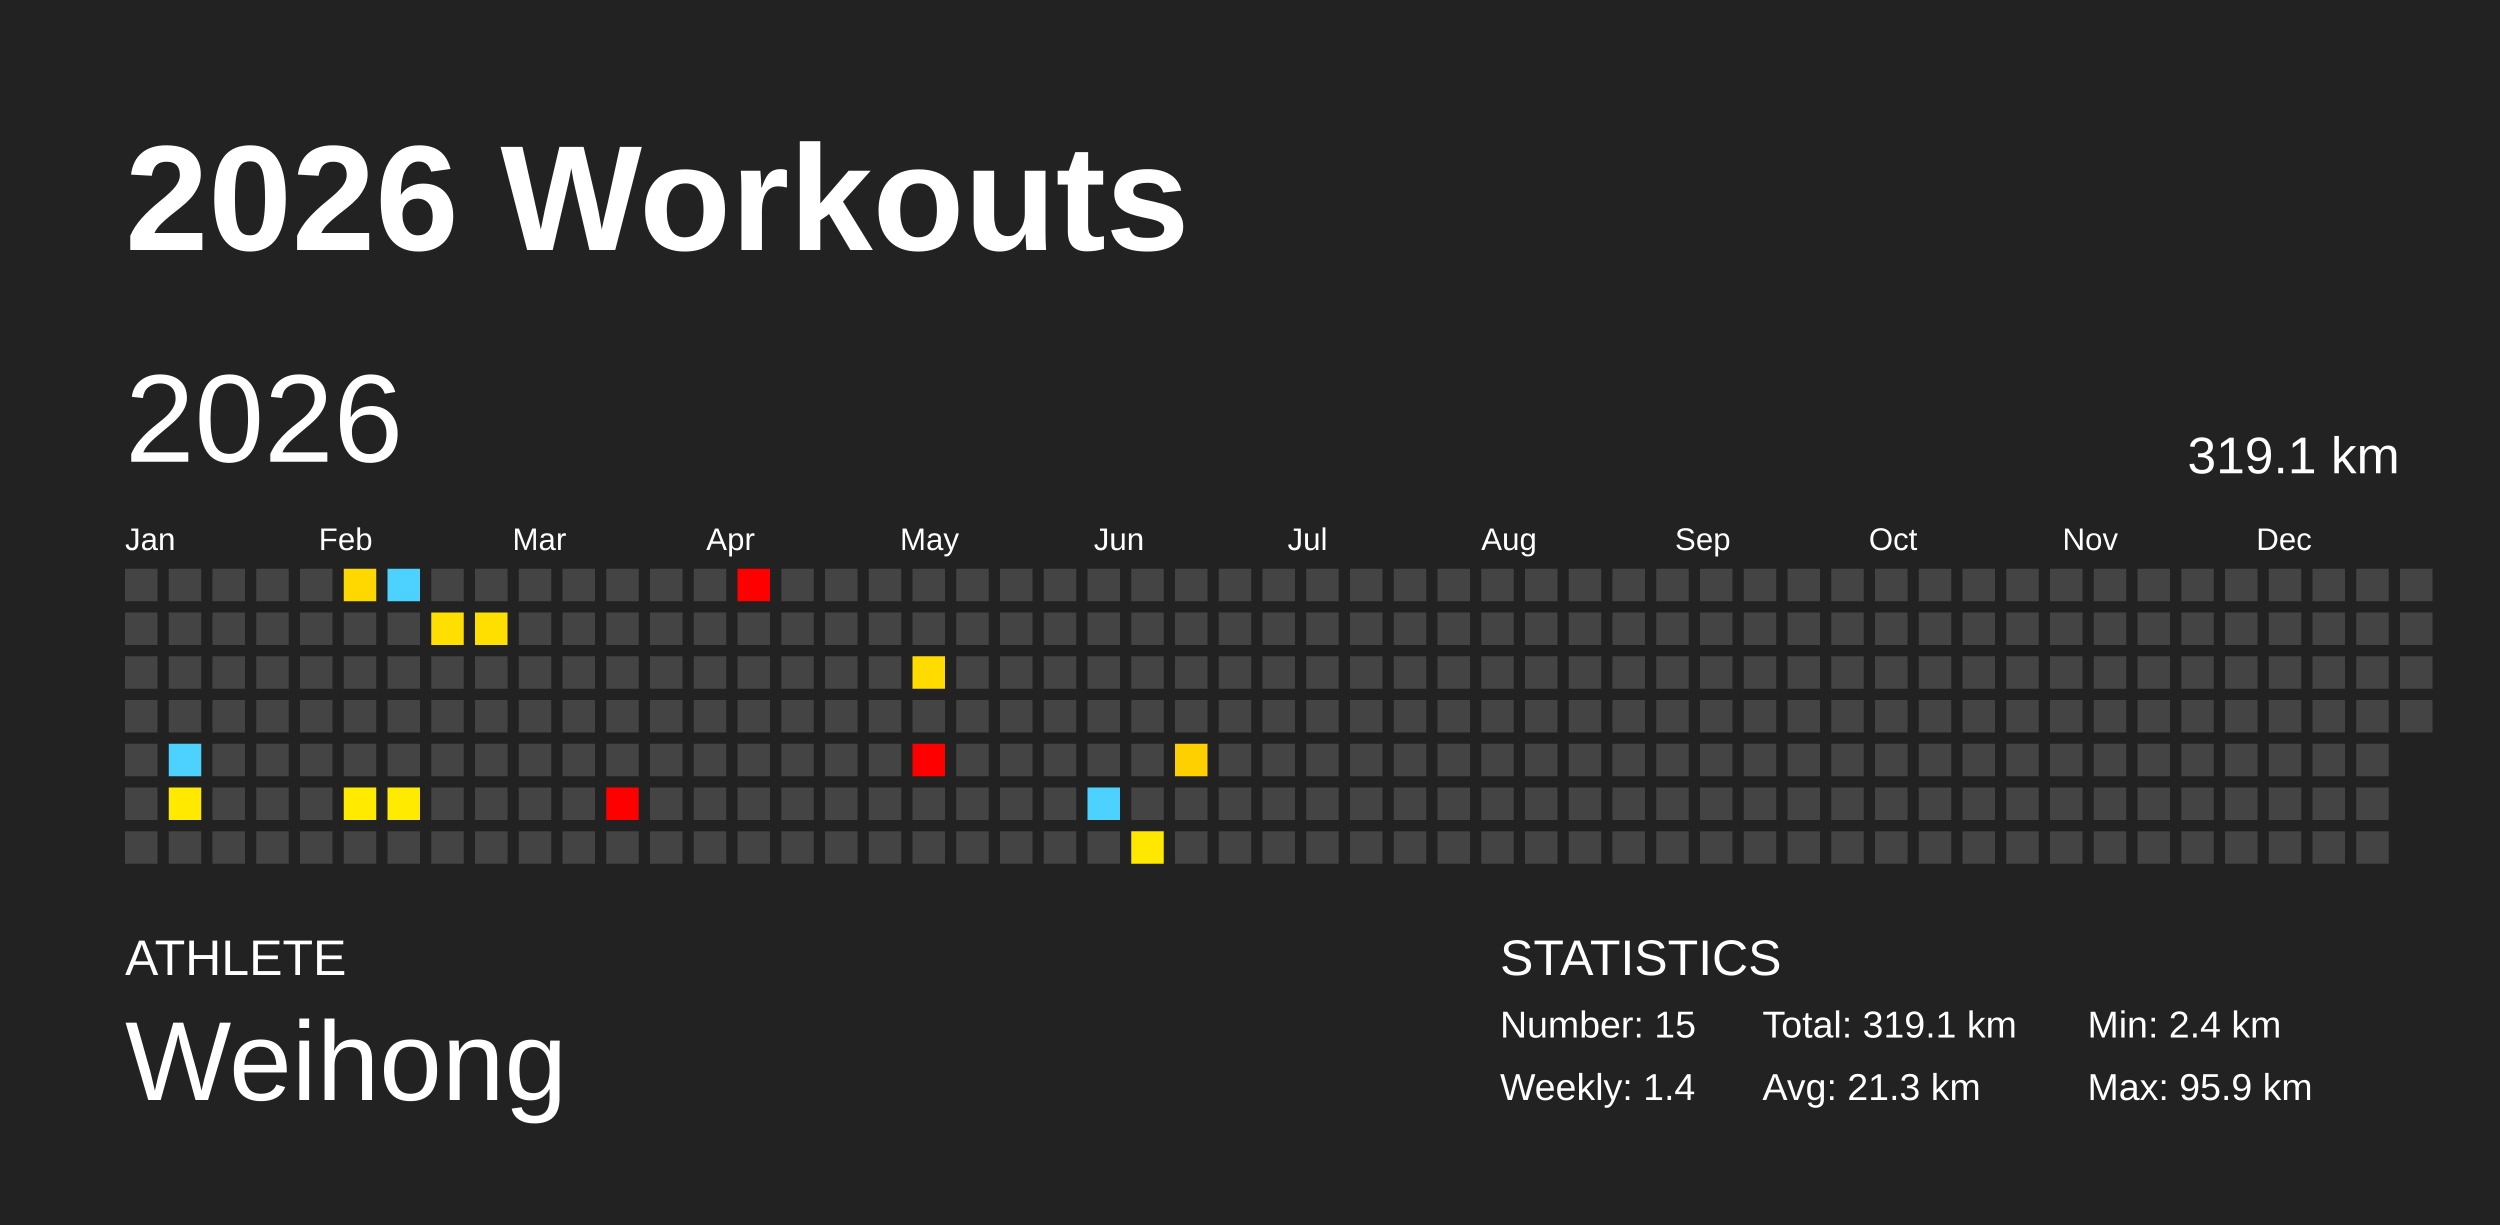
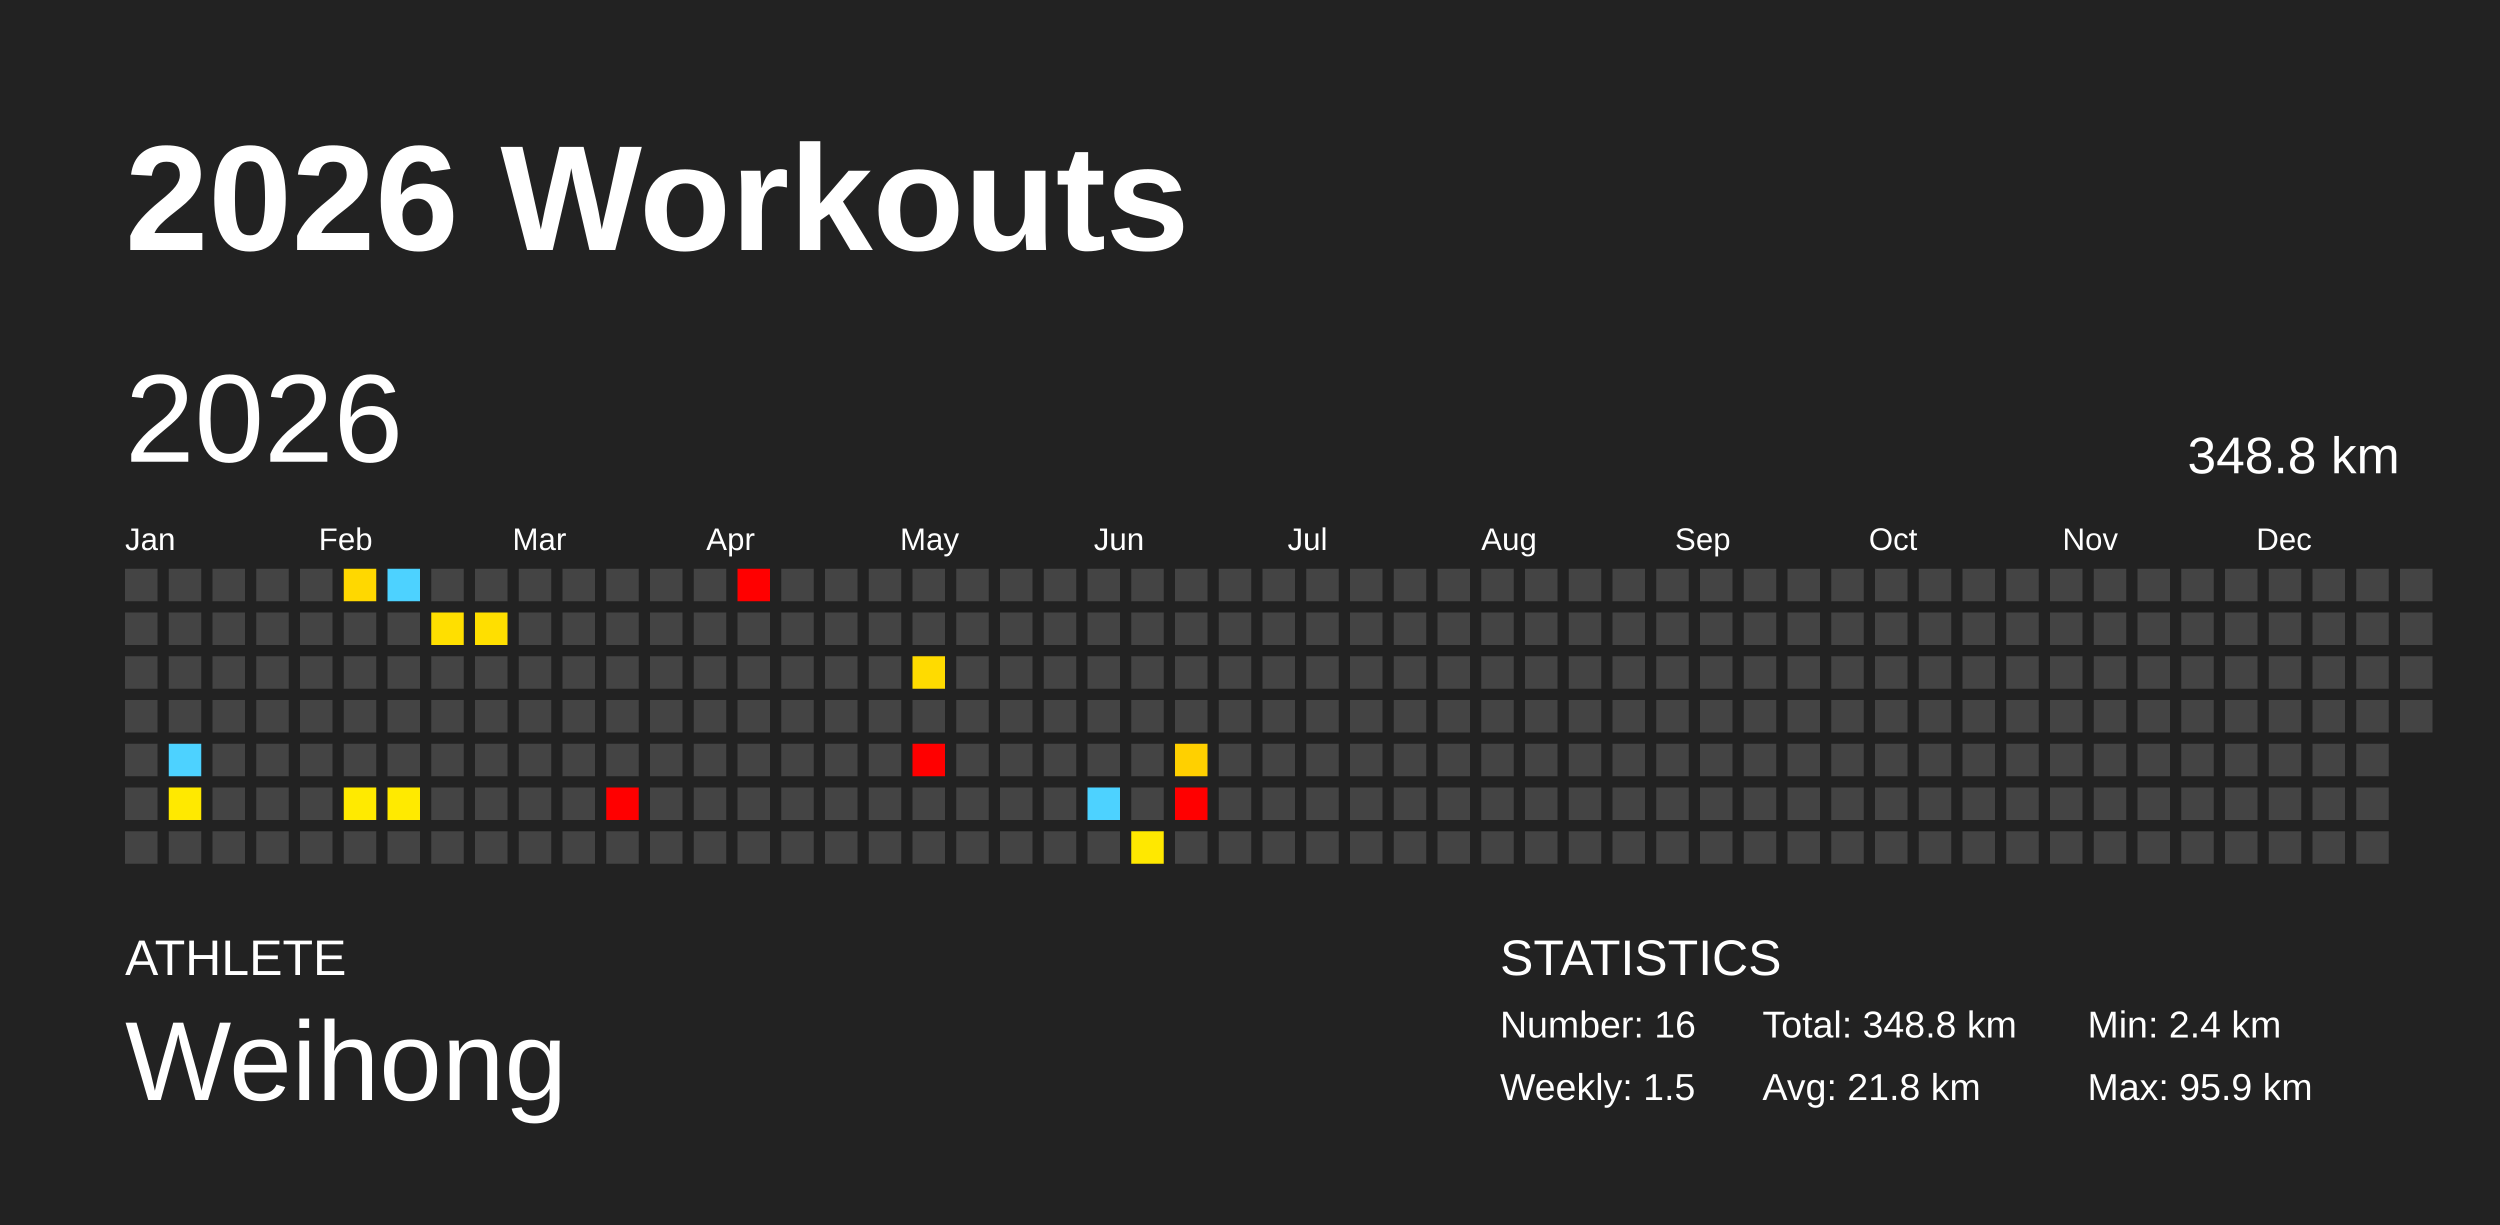
<svg xmlns="http://www.w3.org/2000/svg" baseProfile="full" height="98mm" version="1.1" viewBox="0,0,200,98" width="200mm">
  <defs />
  <rect fill="#222222" height="98" width="200" x="0" y="0" />
  <text fill="#FFFFFF" style="font-size:12px; font-family:Arial; font-weight:bold;" x="10" y="20">2026 Workouts</text>
  <text fill="#FFFFFF" style="font-size:4px; font-family:Arial" x="10" y="78">ATHLETE</text>
  <text fill="#FFFFFF" style="font-size:9px; font-family:Arial" x="10" y="88">Weihong</text>
  <text fill="#FFFFFF" style="font-size:4px; font-family:Arial" x="120" y="78">STATISTICS</text>
-   <text fill="#FFFFFF" style="font-size:3px; font-family:Arial" x="120" y="83">Number: 15</text>
-   <text fill="#FFFFFF" style="font-size:3px; font-family:Arial" x="120" y="88">Weekly: 1.4</text>
-   <text fill="#FFFFFF" style="font-size:3px; font-family:Arial" x="141" y="83">Total: 319.1 km</text>
-   <text fill="#FFFFFF" style="font-size:3px; font-family:Arial" x="141" y="88">Avg: 21.3 km</text>
+   <text fill="#FFFFFF" style="font-size:3px; font-family:Arial" x="120" y="83">Number: 16</text>
+   <text fill="#FFFFFF" style="font-size:3px; font-family:Arial" x="120" y="88">Weekly: 1.5</text>
+   <text fill="#FFFFFF" style="font-size:3px; font-family:Arial" x="141" y="83">Total: 348.8 km</text>
+   <text fill="#FFFFFF" style="font-size:3px; font-family:Arial" x="141" y="88">Avg: 21.8 km</text>
  <text fill="#FFFFFF" style="font-size:3px; font-family:Arial" x="167" y="83">Min: 2.4 km</text>
  <text fill="#FFFFFF" style="font-size:3px; font-family:Arial" x="167" y="88">Max: 95.9 km</text>
  <text dominant-baseline="hanging" fill="#FFFFFF" style="font-size:10.0px; font-family:Arial;" x="10" y="30">2026</text>
-   <text dominant-baseline="hanging" fill="#FFFFFF" style="font-size:4.125px; font-family:Arial;" x="175" y="35">319.1 km</text>
+   <text dominant-baseline="hanging" fill="#FFFFFF" style="font-size:4.125px; font-family:Arial;" x="175" y="35">348.8 km</text>
  <text fill="#FFFFFF" style="font-size:2.5px; font-family:Arial" x="10.0" y="44">Jan</text>
  <text fill="#FFFFFF" style="font-size:2.5px; font-family:Arial" x="25.5" y="44">Feb</text>
  <text fill="#FFFFFF" style="font-size:2.5px; font-family:Arial" x="41.0" y="44">Mar</text>
  <text fill="#FFFFFF" style="font-size:2.5px; font-family:Arial" x="56.5" y="44">Apr</text>
  <text fill="#FFFFFF" style="font-size:2.5px; font-family:Arial" x="72.0" y="44">May</text>
  <text fill="#FFFFFF" style="font-size:2.5px; font-family:Arial" x="87.5" y="44">Jun</text>
  <text fill="#FFFFFF" style="font-size:2.5px; font-family:Arial" x="103.0" y="44">Jul</text>
  <text fill="#FFFFFF" style="font-size:2.5px; font-family:Arial" x="118.5" y="44">Aug</text>
  <text fill="#FFFFFF" style="font-size:2.5px; font-family:Arial" x="134.0" y="44">Sep</text>
  <text fill="#FFFFFF" style="font-size:2.5px; font-family:Arial" x="149.5" y="44">Oct</text>
  <text fill="#FFFFFF" style="font-size:2.5px; font-family:Arial" x="165.0" y="44">Nov</text>
  <text fill="#FFFFFF" style="font-size:2.5px; font-family:Arial" x="180.5" y="44">Dec</text>
  <rect fill="#444444" height="2.6" width="2.6" x="10.0" y="45.5" />
  <rect fill="#444444" height="2.6" width="2.6" x="10.0" y="49.0" />
  <rect fill="#444444" height="2.6" width="2.6" x="10.0" y="52.5" />
  <rect fill="#444444" height="2.6" width="2.6" x="10.0" y="56.0" />
  <rect fill="#444444" height="2.6" width="2.6" x="10.0" y="59.5" />
  <rect fill="#444444" height="2.6" width="2.6" x="10.0" y="63.0" />
  <rect fill="#444444" height="2.6" width="2.6" x="10.0" y="66.5" />
  <rect fill="#444444" height="2.6" width="2.6" x="13.5" y="45.5" />
  <rect fill="#444444" height="2.6" width="2.6" x="13.5" y="49.0" />
  <rect fill="#444444" height="2.6" width="2.6" x="13.5" y="52.5" />
  <rect fill="#444444" height="2.6" width="2.6" x="13.5" y="56.0" />
  <rect fill="#4dd2ff" height="2.6" width="2.6" x="13.5" y="59.5" />
  <rect fill="#ffe900" height="2.6" width="2.6" x="13.5" y="63.0" />
  <rect fill="#444444" height="2.6" width="2.6" x="13.5" y="66.5" />
  <rect fill="#444444" height="2.6" width="2.6" x="17.0" y="45.5" />
  <rect fill="#444444" height="2.6" width="2.6" x="17.0" y="49.0" />
  <rect fill="#444444" height="2.6" width="2.6" x="17.0" y="52.5" />
  <rect fill="#444444" height="2.6" width="2.6" x="17.0" y="56.0" />
  <rect fill="#444444" height="2.6" width="2.6" x="17.0" y="59.5" />
  <rect fill="#444444" height="2.6" width="2.6" x="17.0" y="63.0" />
  <rect fill="#444444" height="2.6" width="2.6" x="17.0" y="66.5" />
  <rect fill="#444444" height="2.6" width="2.6" x="20.5" y="45.5" />
  <rect fill="#444444" height="2.6" width="2.6" x="20.5" y="49.0" />
  <rect fill="#444444" height="2.6" width="2.6" x="20.5" y="52.5" />
  <rect fill="#444444" height="2.6" width="2.6" x="20.5" y="56.0" />
  <rect fill="#444444" height="2.6" width="2.6" x="20.5" y="59.5" />
  <rect fill="#444444" height="2.6" width="2.6" x="20.5" y="63.0" />
  <rect fill="#444444" height="2.6" width="2.6" x="20.5" y="66.5" />
  <rect fill="#444444" height="2.6" width="2.6" x="24.0" y="45.5" />
  <rect fill="#444444" height="2.6" width="2.6" x="24.0" y="49.0" />
  <rect fill="#444444" height="2.6" width="2.6" x="24.0" y="52.5" />
  <rect fill="#444444" height="2.6" width="2.6" x="24.0" y="56.0" />
  <rect fill="#444444" height="2.6" width="2.6" x="24.0" y="59.5" />
  <rect fill="#444444" height="2.6" width="2.6" x="24.0" y="63.0" />
  <rect fill="#444444" height="2.6" width="2.6" x="24.0" y="66.5" />
  <rect fill="#ffd800" height="2.6" width="2.6" x="27.5" y="45.5" />
  <rect fill="#444444" height="2.6" width="2.6" x="27.5" y="49.0" />
  <rect fill="#444444" height="2.6" width="2.6" x="27.5" y="52.5" />
  <rect fill="#444444" height="2.6" width="2.6" x="27.5" y="56.0" />
  <rect fill="#444444" height="2.6" width="2.6" x="27.5" y="59.5" />
  <rect fill="#ffea00" height="2.6" width="2.6" x="27.5" y="63.0" />
  <rect fill="#444444" height="2.6" width="2.6" x="27.5" y="66.5" />
  <rect fill="#4dd2ff" height="2.6" width="2.6" x="31.0" y="45.5" />
  <rect fill="#444444" height="2.6" width="2.6" x="31.0" y="49.0" />
  <rect fill="#444444" height="2.6" width="2.6" x="31.0" y="52.5" />
  <rect fill="#444444" height="2.6" width="2.6" x="31.0" y="56.0" />
  <rect fill="#444444" height="2.6" width="2.6" x="31.0" y="59.5" />
  <rect fill="#ffea00" height="2.6" width="2.6" x="31.0" y="63.0" />
  <rect fill="#444444" height="2.6" width="2.6" x="31.0" y="66.5" />
  <rect fill="#444444" height="2.6" width="2.6" x="34.5" y="45.5" />
  <rect fill="#ffdf00" height="2.6" width="2.6" x="34.5" y="49.0" />
  <rect fill="#444444" height="2.6" width="2.6" x="34.5" y="52.5" />
  <rect fill="#444444" height="2.6" width="2.6" x="34.5" y="56.0" />
  <rect fill="#444444" height="2.6" width="2.6" x="34.5" y="59.5" />
  <rect fill="#444444" height="2.6" width="2.6" x="34.5" y="63.0" />
  <rect fill="#444444" height="2.6" width="2.6" x="34.5" y="66.5" />
  <rect fill="#444444" height="2.6" width="2.6" x="38.0" y="45.5" />
  <rect fill="#ffdf00" height="2.6" width="2.6" x="38.0" y="49.0" />
  <rect fill="#444444" height="2.6" width="2.6" x="38.0" y="52.5" />
  <rect fill="#444444" height="2.6" width="2.6" x="38.0" y="56.0" />
  <rect fill="#444444" height="2.6" width="2.6" x="38.0" y="59.5" />
  <rect fill="#444444" height="2.6" width="2.6" x="38.0" y="63.0" />
  <rect fill="#444444" height="2.6" width="2.6" x="38.0" y="66.5" />
  <rect fill="#444444" height="2.6" width="2.6" x="41.5" y="45.5" />
  <rect fill="#444444" height="2.6" width="2.6" x="41.5" y="49.0" />
  <rect fill="#444444" height="2.6" width="2.6" x="41.5" y="52.5" />
  <rect fill="#444444" height="2.6" width="2.6" x="41.5" y="56.0" />
  <rect fill="#444444" height="2.6" width="2.6" x="41.5" y="59.5" />
  <rect fill="#444444" height="2.6" width="2.6" x="41.5" y="63.0" />
  <rect fill="#444444" height="2.6" width="2.6" x="41.5" y="66.5" />
  <rect fill="#444444" height="2.6" width="2.6" x="45.0" y="45.5" />
  <rect fill="#444444" height="2.6" width="2.6" x="45.0" y="49.0" />
  <rect fill="#444444" height="2.6" width="2.6" x="45.0" y="52.5" />
  <rect fill="#444444" height="2.6" width="2.6" x="45.0" y="56.0" />
  <rect fill="#444444" height="2.6" width="2.6" x="45.0" y="59.5" />
  <rect fill="#444444" height="2.6" width="2.6" x="45.0" y="63.0" />
  <rect fill="#444444" height="2.6" width="2.6" x="45.0" y="66.5" />
  <rect fill="#444444" height="2.6" width="2.6" x="48.5" y="45.5" />
  <rect fill="#444444" height="2.6" width="2.6" x="48.5" y="49.0" />
  <rect fill="#444444" height="2.6" width="2.6" x="48.5" y="52.5" />
  <rect fill="#444444" height="2.6" width="2.6" x="48.5" y="56.0" />
  <rect fill="#444444" height="2.6" width="2.6" x="48.5" y="59.5" />
  <rect fill="red" height="2.6" width="2.6" x="48.5" y="63.0" />
  <rect fill="#444444" height="2.6" width="2.6" x="48.5" y="66.5" />
  <rect fill="#444444" height="2.6" width="2.6" x="52.0" y="45.5" />
  <rect fill="#444444" height="2.6" width="2.6" x="52.0" y="49.0" />
  <rect fill="#444444" height="2.6" width="2.6" x="52.0" y="52.5" />
  <rect fill="#444444" height="2.6" width="2.6" x="52.0" y="56.0" />
  <rect fill="#444444" height="2.6" width="2.6" x="52.0" y="59.5" />
  <rect fill="#444444" height="2.6" width="2.6" x="52.0" y="63.0" />
  <rect fill="#444444" height="2.6" width="2.6" x="52.0" y="66.5" />
  <rect fill="#444444" height="2.6" width="2.6" x="55.5" y="45.5" />
  <rect fill="#444444" height="2.6" width="2.6" x="55.5" y="49.0" />
  <rect fill="#444444" height="2.6" width="2.6" x="55.5" y="52.5" />
  <rect fill="#444444" height="2.6" width="2.6" x="55.5" y="56.0" />
  <rect fill="#444444" height="2.6" width="2.6" x="55.5" y="59.5" />
  <rect fill="#444444" height="2.6" width="2.6" x="55.5" y="63.0" />
  <rect fill="#444444" height="2.6" width="2.6" x="55.5" y="66.5" />
  <rect fill="red" height="2.6" width="2.6" x="59.0" y="45.5" />
  <rect fill="#444444" height="2.6" width="2.6" x="59.0" y="49.0" />
  <rect fill="#444444" height="2.6" width="2.6" x="59.0" y="52.5" />
  <rect fill="#444444" height="2.6" width="2.6" x="59.0" y="56.0" />
  <rect fill="#444444" height="2.6" width="2.6" x="59.0" y="59.5" />
  <rect fill="#444444" height="2.6" width="2.6" x="59.0" y="63.0" />
  <rect fill="#444444" height="2.6" width="2.6" x="59.0" y="66.5" />
  <rect fill="#444444" height="2.6" width="2.6" x="62.5" y="45.5" />
  <rect fill="#444444" height="2.6" width="2.6" x="62.5" y="49.0" />
  <rect fill="#444444" height="2.6" width="2.6" x="62.5" y="52.5" />
  <rect fill="#444444" height="2.6" width="2.6" x="62.5" y="56.0" />
  <rect fill="#444444" height="2.6" width="2.6" x="62.5" y="59.5" />
  <rect fill="#444444" height="2.6" width="2.6" x="62.5" y="63.0" />
  <rect fill="#444444" height="2.6" width="2.6" x="62.5" y="66.5" />
  <rect fill="#444444" height="2.6" width="2.6" x="66.0" y="45.5" />
  <rect fill="#444444" height="2.6" width="2.6" x="66.0" y="49.0" />
  <rect fill="#444444" height="2.6" width="2.6" x="66.0" y="52.5" />
  <rect fill="#444444" height="2.6" width="2.6" x="66.0" y="56.0" />
  <rect fill="#444444" height="2.6" width="2.6" x="66.0" y="59.5" />
  <rect fill="#444444" height="2.6" width="2.6" x="66.0" y="63.0" />
  <rect fill="#444444" height="2.6" width="2.6" x="66.0" y="66.5" />
  <rect fill="#444444" height="2.6" width="2.6" x="69.5" y="45.5" />
  <rect fill="#444444" height="2.6" width="2.6" x="69.5" y="49.0" />
  <rect fill="#444444" height="2.6" width="2.6" x="69.5" y="52.5" />
  <rect fill="#444444" height="2.6" width="2.6" x="69.5" y="56.0" />
  <rect fill="#444444" height="2.6" width="2.6" x="69.5" y="59.5" />
  <rect fill="#444444" height="2.6" width="2.6" x="69.5" y="63.0" />
  <rect fill="#444444" height="2.6" width="2.6" x="69.5" y="66.5" />
  <rect fill="#444444" height="2.6" width="2.6" x="73.0" y="45.5" />
  <rect fill="#444444" height="2.6" width="2.6" x="73.0" y="49.0" />
  <rect fill="#ffdb00" height="2.6" width="2.6" x="73.0" y="52.5" />
  <rect fill="#444444" height="2.6" width="2.6" x="73.0" y="56.0" />
  <rect fill="red" height="2.6" width="2.6" x="73.0" y="59.5" />
  <rect fill="#444444" height="2.6" width="2.6" x="73.0" y="63.0" />
  <rect fill="#444444" height="2.6" width="2.6" x="73.0" y="66.5" />
  <rect fill="#444444" height="2.6" width="2.6" x="76.5" y="45.5" />
  <rect fill="#444444" height="2.6" width="2.6" x="76.5" y="49.0" />
  <rect fill="#444444" height="2.6" width="2.6" x="76.5" y="52.5" />
  <rect fill="#444444" height="2.6" width="2.6" x="76.5" y="56.0" />
  <rect fill="#444444" height="2.6" width="2.6" x="76.5" y="59.5" />
  <rect fill="#444444" height="2.6" width="2.6" x="76.5" y="63.0" />
  <rect fill="#444444" height="2.6" width="2.6" x="76.5" y="66.5" />
  <rect fill="#444444" height="2.6" width="2.6" x="80.0" y="45.5" />
  <rect fill="#444444" height="2.6" width="2.6" x="80.0" y="49.0" />
  <rect fill="#444444" height="2.6" width="2.6" x="80.0" y="52.5" />
  <rect fill="#444444" height="2.6" width="2.6" x="80.0" y="56.0" />
  <rect fill="#444444" height="2.6" width="2.6" x="80.0" y="59.5" />
  <rect fill="#444444" height="2.6" width="2.6" x="80.0" y="63.0" />
  <rect fill="#444444" height="2.6" width="2.6" x="80.0" y="66.5" />
  <rect fill="#444444" height="2.6" width="2.6" x="83.5" y="45.5" />
  <rect fill="#444444" height="2.6" width="2.6" x="83.5" y="49.0" />
  <rect fill="#444444" height="2.6" width="2.6" x="83.5" y="52.5" />
  <rect fill="#444444" height="2.6" width="2.6" x="83.5" y="56.0" />
  <rect fill="#444444" height="2.6" width="2.6" x="83.5" y="59.5" />
  <rect fill="#444444" height="2.6" width="2.6" x="83.5" y="63.0" />
  <rect fill="#444444" height="2.6" width="2.6" x="83.5" y="66.5" />
  <rect fill="#444444" height="2.6" width="2.6" x="87.0" y="45.5" />
  <rect fill="#444444" height="2.6" width="2.6" x="87.0" y="49.0" />
  <rect fill="#444444" height="2.6" width="2.6" x="87.0" y="52.5" />
  <rect fill="#444444" height="2.6" width="2.6" x="87.0" y="56.0" />
  <rect fill="#444444" height="2.6" width="2.6" x="87.0" y="59.5" />
  <rect fill="#4dd2ff" height="2.6" width="2.6" x="87.0" y="63.0" />
  <rect fill="#444444" height="2.6" width="2.6" x="87.0" y="66.5" />
  <rect fill="#444444" height="2.6" width="2.6" x="90.5" y="45.5" />
  <rect fill="#444444" height="2.6" width="2.6" x="90.5" y="49.0" />
  <rect fill="#444444" height="2.6" width="2.6" x="90.5" y="52.5" />
  <rect fill="#444444" height="2.6" width="2.6" x="90.5" y="56.0" />
  <rect fill="#444444" height="2.6" width="2.6" x="90.5" y="59.5" />
  <rect fill="#444444" height="2.6" width="2.6" x="90.5" y="63.0" />
  <rect fill="#ffe800" height="2.6" width="2.6" x="90.5" y="66.5" />
  <rect fill="#444444" height="2.6" width="2.6" x="94.0" y="45.5" />
  <rect fill="#444444" height="2.6" width="2.6" x="94.0" y="49.0" />
  <rect fill="#444444" height="2.6" width="2.6" x="94.0" y="52.5" />
  <rect fill="#444444" height="2.6" width="2.6" x="94.0" y="56.0" />
  <rect fill="#ffd000" height="2.6" width="2.6" x="94.0" y="59.5" />
-   <rect fill="#444444" height="2.6" width="2.6" x="94.0" y="63.0" />
+   <rect fill="red" height="2.6" width="2.6" x="94.0" y="63.0" />
  <rect fill="#444444" height="2.6" width="2.6" x="94.0" y="66.5" />
  <rect fill="#444444" height="2.6" width="2.6" x="97.5" y="45.5" />
  <rect fill="#444444" height="2.6" width="2.6" x="97.5" y="49.0" />
  <rect fill="#444444" height="2.6" width="2.6" x="97.5" y="52.5" />
  <rect fill="#444444" height="2.6" width="2.6" x="97.5" y="56.0" />
  <rect fill="#444444" height="2.6" width="2.6" x="97.5" y="59.5" />
  <rect fill="#444444" height="2.6" width="2.6" x="97.5" y="63.0" />
  <rect fill="#444444" height="2.6" width="2.6" x="97.5" y="66.5" />
  <rect fill="#444444" height="2.6" width="2.6" x="101.0" y="45.5" />
  <rect fill="#444444" height="2.6" width="2.6" x="101.0" y="49.0" />
  <rect fill="#444444" height="2.6" width="2.6" x="101.0" y="52.5" />
  <rect fill="#444444" height="2.6" width="2.6" x="101.0" y="56.0" />
  <rect fill="#444444" height="2.6" width="2.6" x="101.0" y="59.5" />
  <rect fill="#444444" height="2.6" width="2.6" x="101.0" y="63.0" />
  <rect fill="#444444" height="2.6" width="2.6" x="101.0" y="66.5" />
  <rect fill="#444444" height="2.6" width="2.6" x="104.5" y="45.5" />
  <rect fill="#444444" height="2.6" width="2.6" x="104.5" y="49.0" />
  <rect fill="#444444" height="2.6" width="2.6" x="104.5" y="52.5" />
  <rect fill="#444444" height="2.6" width="2.6" x="104.5" y="56.0" />
  <rect fill="#444444" height="2.6" width="2.6" x="104.5" y="59.5" />
  <rect fill="#444444" height="2.6" width="2.6" x="104.5" y="63.0" />
  <rect fill="#444444" height="2.6" width="2.6" x="104.5" y="66.5" />
  <rect fill="#444444" height="2.6" width="2.6" x="108.0" y="45.5" />
  <rect fill="#444444" height="2.6" width="2.6" x="108.0" y="49.0" />
  <rect fill="#444444" height="2.6" width="2.6" x="108.0" y="52.5" />
  <rect fill="#444444" height="2.6" width="2.6" x="108.0" y="56.0" />
  <rect fill="#444444" height="2.6" width="2.6" x="108.0" y="59.5" />
  <rect fill="#444444" height="2.6" width="2.6" x="108.0" y="63.0" />
  <rect fill="#444444" height="2.6" width="2.6" x="108.0" y="66.5" />
  <rect fill="#444444" height="2.6" width="2.6" x="111.5" y="45.5" />
  <rect fill="#444444" height="2.6" width="2.6" x="111.5" y="49.0" />
  <rect fill="#444444" height="2.6" width="2.6" x="111.5" y="52.5" />
  <rect fill="#444444" height="2.6" width="2.6" x="111.5" y="56.0" />
  <rect fill="#444444" height="2.6" width="2.6" x="111.5" y="59.5" />
  <rect fill="#444444" height="2.6" width="2.6" x="111.5" y="63.0" />
  <rect fill="#444444" height="2.6" width="2.6" x="111.5" y="66.5" />
  <rect fill="#444444" height="2.6" width="2.6" x="115.0" y="45.5" />
  <rect fill="#444444" height="2.6" width="2.6" x="115.0" y="49.0" />
  <rect fill="#444444" height="2.6" width="2.6" x="115.0" y="52.5" />
  <rect fill="#444444" height="2.6" width="2.6" x="115.0" y="56.0" />
  <rect fill="#444444" height="2.6" width="2.6" x="115.0" y="59.5" />
  <rect fill="#444444" height="2.6" width="2.6" x="115.0" y="63.0" />
  <rect fill="#444444" height="2.6" width="2.6" x="115.0" y="66.5" />
  <rect fill="#444444" height="2.6" width="2.6" x="118.5" y="45.5" />
  <rect fill="#444444" height="2.6" width="2.6" x="118.5" y="49.0" />
  <rect fill="#444444" height="2.6" width="2.6" x="118.5" y="52.5" />
  <rect fill="#444444" height="2.6" width="2.6" x="118.5" y="56.0" />
  <rect fill="#444444" height="2.6" width="2.6" x="118.5" y="59.5" />
  <rect fill="#444444" height="2.6" width="2.6" x="118.5" y="63.0" />
  <rect fill="#444444" height="2.6" width="2.6" x="118.5" y="66.5" />
  <rect fill="#444444" height="2.6" width="2.6" x="122.0" y="45.5" />
  <rect fill="#444444" height="2.6" width="2.6" x="122.0" y="49.0" />
  <rect fill="#444444" height="2.6" width="2.6" x="122.0" y="52.5" />
  <rect fill="#444444" height="2.6" width="2.6" x="122.0" y="56.0" />
  <rect fill="#444444" height="2.6" width="2.6" x="122.0" y="59.5" />
  <rect fill="#444444" height="2.6" width="2.6" x="122.0" y="63.0" />
  <rect fill="#444444" height="2.6" width="2.6" x="122.0" y="66.5" />
  <rect fill="#444444" height="2.6" width="2.6" x="125.5" y="45.5" />
  <rect fill="#444444" height="2.6" width="2.6" x="125.5" y="49.0" />
  <rect fill="#444444" height="2.6" width="2.6" x="125.5" y="52.5" />
  <rect fill="#444444" height="2.6" width="2.6" x="125.5" y="56.0" />
  <rect fill="#444444" height="2.6" width="2.6" x="125.5" y="59.5" />
  <rect fill="#444444" height="2.6" width="2.6" x="125.5" y="63.0" />
  <rect fill="#444444" height="2.6" width="2.6" x="125.5" y="66.5" />
  <rect fill="#444444" height="2.6" width="2.6" x="129.0" y="45.5" />
  <rect fill="#444444" height="2.6" width="2.6" x="129.0" y="49.0" />
  <rect fill="#444444" height="2.6" width="2.6" x="129.0" y="52.5" />
  <rect fill="#444444" height="2.6" width="2.6" x="129.0" y="56.0" />
  <rect fill="#444444" height="2.6" width="2.6" x="129.0" y="59.5" />
  <rect fill="#444444" height="2.6" width="2.6" x="129.0" y="63.0" />
  <rect fill="#444444" height="2.6" width="2.6" x="129.0" y="66.5" />
  <rect fill="#444444" height="2.6" width="2.6" x="132.5" y="45.5" />
  <rect fill="#444444" height="2.6" width="2.6" x="132.5" y="49.0" />
  <rect fill="#444444" height="2.6" width="2.6" x="132.5" y="52.5" />
  <rect fill="#444444" height="2.6" width="2.6" x="132.5" y="56.0" />
  <rect fill="#444444" height="2.6" width="2.6" x="132.5" y="59.5" />
  <rect fill="#444444" height="2.6" width="2.6" x="132.5" y="63.0" />
  <rect fill="#444444" height="2.6" width="2.6" x="132.5" y="66.5" />
  <rect fill="#444444" height="2.6" width="2.6" x="136.0" y="45.5" />
  <rect fill="#444444" height="2.6" width="2.6" x="136.0" y="49.0" />
  <rect fill="#444444" height="2.6" width="2.6" x="136.0" y="52.5" />
  <rect fill="#444444" height="2.6" width="2.6" x="136.0" y="56.0" />
  <rect fill="#444444" height="2.6" width="2.6" x="136.0" y="59.5" />
  <rect fill="#444444" height="2.6" width="2.6" x="136.0" y="63.0" />
  <rect fill="#444444" height="2.6" width="2.6" x="136.0" y="66.5" />
  <rect fill="#444444" height="2.6" width="2.6" x="139.5" y="45.5" />
  <rect fill="#444444" height="2.6" width="2.6" x="139.5" y="49.0" />
  <rect fill="#444444" height="2.6" width="2.6" x="139.5" y="52.5" />
  <rect fill="#444444" height="2.6" width="2.6" x="139.5" y="56.0" />
  <rect fill="#444444" height="2.6" width="2.6" x="139.5" y="59.5" />
  <rect fill="#444444" height="2.6" width="2.6" x="139.5" y="63.0" />
  <rect fill="#444444" height="2.6" width="2.6" x="139.5" y="66.5" />
  <rect fill="#444444" height="2.6" width="2.6" x="143.0" y="45.5" />
  <rect fill="#444444" height="2.6" width="2.6" x="143.0" y="49.0" />
  <rect fill="#444444" height="2.6" width="2.6" x="143.0" y="52.5" />
  <rect fill="#444444" height="2.6" width="2.6" x="143.0" y="56.0" />
  <rect fill="#444444" height="2.6" width="2.6" x="143.0" y="59.5" />
  <rect fill="#444444" height="2.6" width="2.6" x="143.0" y="63.0" />
  <rect fill="#444444" height="2.6" width="2.6" x="143.0" y="66.5" />
  <rect fill="#444444" height="2.6" width="2.6" x="146.5" y="45.5" />
  <rect fill="#444444" height="2.6" width="2.6" x="146.5" y="49.0" />
  <rect fill="#444444" height="2.6" width="2.6" x="146.5" y="52.5" />
  <rect fill="#444444" height="2.6" width="2.6" x="146.5" y="56.0" />
  <rect fill="#444444" height="2.6" width="2.6" x="146.5" y="59.5" />
  <rect fill="#444444" height="2.6" width="2.6" x="146.5" y="63.0" />
  <rect fill="#444444" height="2.6" width="2.6" x="146.5" y="66.5" />
  <rect fill="#444444" height="2.6" width="2.6" x="150.0" y="45.5" />
  <rect fill="#444444" height="2.6" width="2.6" x="150.0" y="49.0" />
  <rect fill="#444444" height="2.6" width="2.6" x="150.0" y="52.5" />
  <rect fill="#444444" height="2.6" width="2.6" x="150.0" y="56.0" />
  <rect fill="#444444" height="2.6" width="2.6" x="150.0" y="59.5" />
  <rect fill="#444444" height="2.6" width="2.6" x="150.0" y="63.0" />
  <rect fill="#444444" height="2.6" width="2.6" x="150.0" y="66.5" />
  <rect fill="#444444" height="2.6" width="2.6" x="153.5" y="45.5" />
  <rect fill="#444444" height="2.6" width="2.6" x="153.5" y="49.0" />
  <rect fill="#444444" height="2.6" width="2.6" x="153.5" y="52.5" />
  <rect fill="#444444" height="2.6" width="2.6" x="153.5" y="56.0" />
  <rect fill="#444444" height="2.6" width="2.6" x="153.5" y="59.5" />
  <rect fill="#444444" height="2.6" width="2.6" x="153.5" y="63.0" />
  <rect fill="#444444" height="2.6" width="2.6" x="153.5" y="66.5" />
  <rect fill="#444444" height="2.6" width="2.6" x="157.0" y="45.5" />
  <rect fill="#444444" height="2.6" width="2.6" x="157.0" y="49.0" />
  <rect fill="#444444" height="2.6" width="2.6" x="157.0" y="52.5" />
  <rect fill="#444444" height="2.6" width="2.6" x="157.0" y="56.0" />
  <rect fill="#444444" height="2.6" width="2.6" x="157.0" y="59.5" />
  <rect fill="#444444" height="2.6" width="2.6" x="157.0" y="63.0" />
  <rect fill="#444444" height="2.6" width="2.6" x="157.0" y="66.5" />
  <rect fill="#444444" height="2.6" width="2.6" x="160.5" y="45.5" />
  <rect fill="#444444" height="2.6" width="2.6" x="160.5" y="49.0" />
  <rect fill="#444444" height="2.6" width="2.6" x="160.5" y="52.5" />
  <rect fill="#444444" height="2.6" width="2.6" x="160.5" y="56.0" />
  <rect fill="#444444" height="2.6" width="2.6" x="160.5" y="59.5" />
  <rect fill="#444444" height="2.6" width="2.6" x="160.5" y="63.0" />
  <rect fill="#444444" height="2.6" width="2.6" x="160.5" y="66.5" />
  <rect fill="#444444" height="2.6" width="2.6" x="164.0" y="45.5" />
  <rect fill="#444444" height="2.6" width="2.6" x="164.0" y="49.0" />
  <rect fill="#444444" height="2.6" width="2.6" x="164.0" y="52.5" />
  <rect fill="#444444" height="2.6" width="2.6" x="164.0" y="56.0" />
  <rect fill="#444444" height="2.6" width="2.6" x="164.0" y="59.5" />
  <rect fill="#444444" height="2.6" width="2.6" x="164.0" y="63.0" />
  <rect fill="#444444" height="2.6" width="2.6" x="164.0" y="66.5" />
  <rect fill="#444444" height="2.6" width="2.6" x="167.5" y="45.5" />
  <rect fill="#444444" height="2.6" width="2.6" x="167.5" y="49.0" />
  <rect fill="#444444" height="2.6" width="2.6" x="167.5" y="52.5" />
  <rect fill="#444444" height="2.6" width="2.6" x="167.5" y="56.0" />
  <rect fill="#444444" height="2.6" width="2.6" x="167.5" y="59.5" />
  <rect fill="#444444" height="2.6" width="2.6" x="167.5" y="63.0" />
  <rect fill="#444444" height="2.6" width="2.6" x="167.5" y="66.5" />
  <rect fill="#444444" height="2.6" width="2.6" x="171.0" y="45.5" />
  <rect fill="#444444" height="2.6" width="2.6" x="171.0" y="49.0" />
  <rect fill="#444444" height="2.6" width="2.6" x="171.0" y="52.5" />
  <rect fill="#444444" height="2.6" width="2.6" x="171.0" y="56.0" />
  <rect fill="#444444" height="2.6" width="2.6" x="171.0" y="59.5" />
  <rect fill="#444444" height="2.6" width="2.6" x="171.0" y="63.0" />
  <rect fill="#444444" height="2.6" width="2.6" x="171.0" y="66.5" />
  <rect fill="#444444" height="2.6" width="2.6" x="174.5" y="45.5" />
  <rect fill="#444444" height="2.6" width="2.6" x="174.5" y="49.0" />
  <rect fill="#444444" height="2.6" width="2.6" x="174.5" y="52.5" />
  <rect fill="#444444" height="2.6" width="2.6" x="174.5" y="56.0" />
  <rect fill="#444444" height="2.6" width="2.6" x="174.5" y="59.5" />
  <rect fill="#444444" height="2.6" width="2.6" x="174.5" y="63.0" />
  <rect fill="#444444" height="2.6" width="2.6" x="174.5" y="66.5" />
  <rect fill="#444444" height="2.6" width="2.6" x="178.0" y="45.5" />
  <rect fill="#444444" height="2.6" width="2.6" x="178.0" y="49.0" />
  <rect fill="#444444" height="2.6" width="2.6" x="178.0" y="52.5" />
  <rect fill="#444444" height="2.6" width="2.6" x="178.0" y="56.0" />
  <rect fill="#444444" height="2.6" width="2.6" x="178.0" y="59.5" />
  <rect fill="#444444" height="2.6" width="2.6" x="178.0" y="63.0" />
  <rect fill="#444444" height="2.6" width="2.6" x="178.0" y="66.5" />
  <rect fill="#444444" height="2.6" width="2.6" x="181.5" y="45.5" />
  <rect fill="#444444" height="2.6" width="2.6" x="181.5" y="49.0" />
  <rect fill="#444444" height="2.6" width="2.6" x="181.5" y="52.5" />
  <rect fill="#444444" height="2.6" width="2.6" x="181.5" y="56.0" />
  <rect fill="#444444" height="2.6" width="2.6" x="181.5" y="59.5" />
  <rect fill="#444444" height="2.6" width="2.6" x="181.5" y="63.0" />
  <rect fill="#444444" height="2.6" width="2.6" x="181.5" y="66.5" />
  <rect fill="#444444" height="2.6" width="2.6" x="185.0" y="45.5" />
  <rect fill="#444444" height="2.6" width="2.6" x="185.0" y="49.0" />
  <rect fill="#444444" height="2.6" width="2.6" x="185.0" y="52.5" />
  <rect fill="#444444" height="2.6" width="2.6" x="185.0" y="56.0" />
  <rect fill="#444444" height="2.6" width="2.6" x="185.0" y="59.5" />
  <rect fill="#444444" height="2.6" width="2.6" x="185.0" y="63.0" />
  <rect fill="#444444" height="2.6" width="2.6" x="185.0" y="66.5" />
  <rect fill="#444444" height="2.6" width="2.6" x="188.5" y="45.5" />
  <rect fill="#444444" height="2.6" width="2.6" x="188.5" y="49.0" />
  <rect fill="#444444" height="2.6" width="2.6" x="188.5" y="52.5" />
  <rect fill="#444444" height="2.6" width="2.6" x="188.5" y="56.0" />
  <rect fill="#444444" height="2.6" width="2.6" x="188.5" y="59.5" />
  <rect fill="#444444" height="2.6" width="2.6" x="188.5" y="63.0" />
  <rect fill="#444444" height="2.6" width="2.6" x="188.5" y="66.5" />
  <rect fill="#444444" height="2.6" width="2.6" x="192.0" y="45.5" />
  <rect fill="#444444" height="2.6" width="2.6" x="192.0" y="49.0" />
  <rect fill="#444444" height="2.6" width="2.6" x="192.0" y="52.5" />
  <rect fill="#444444" height="2.6" width="2.6" x="192.0" y="56.0" />
</svg>
